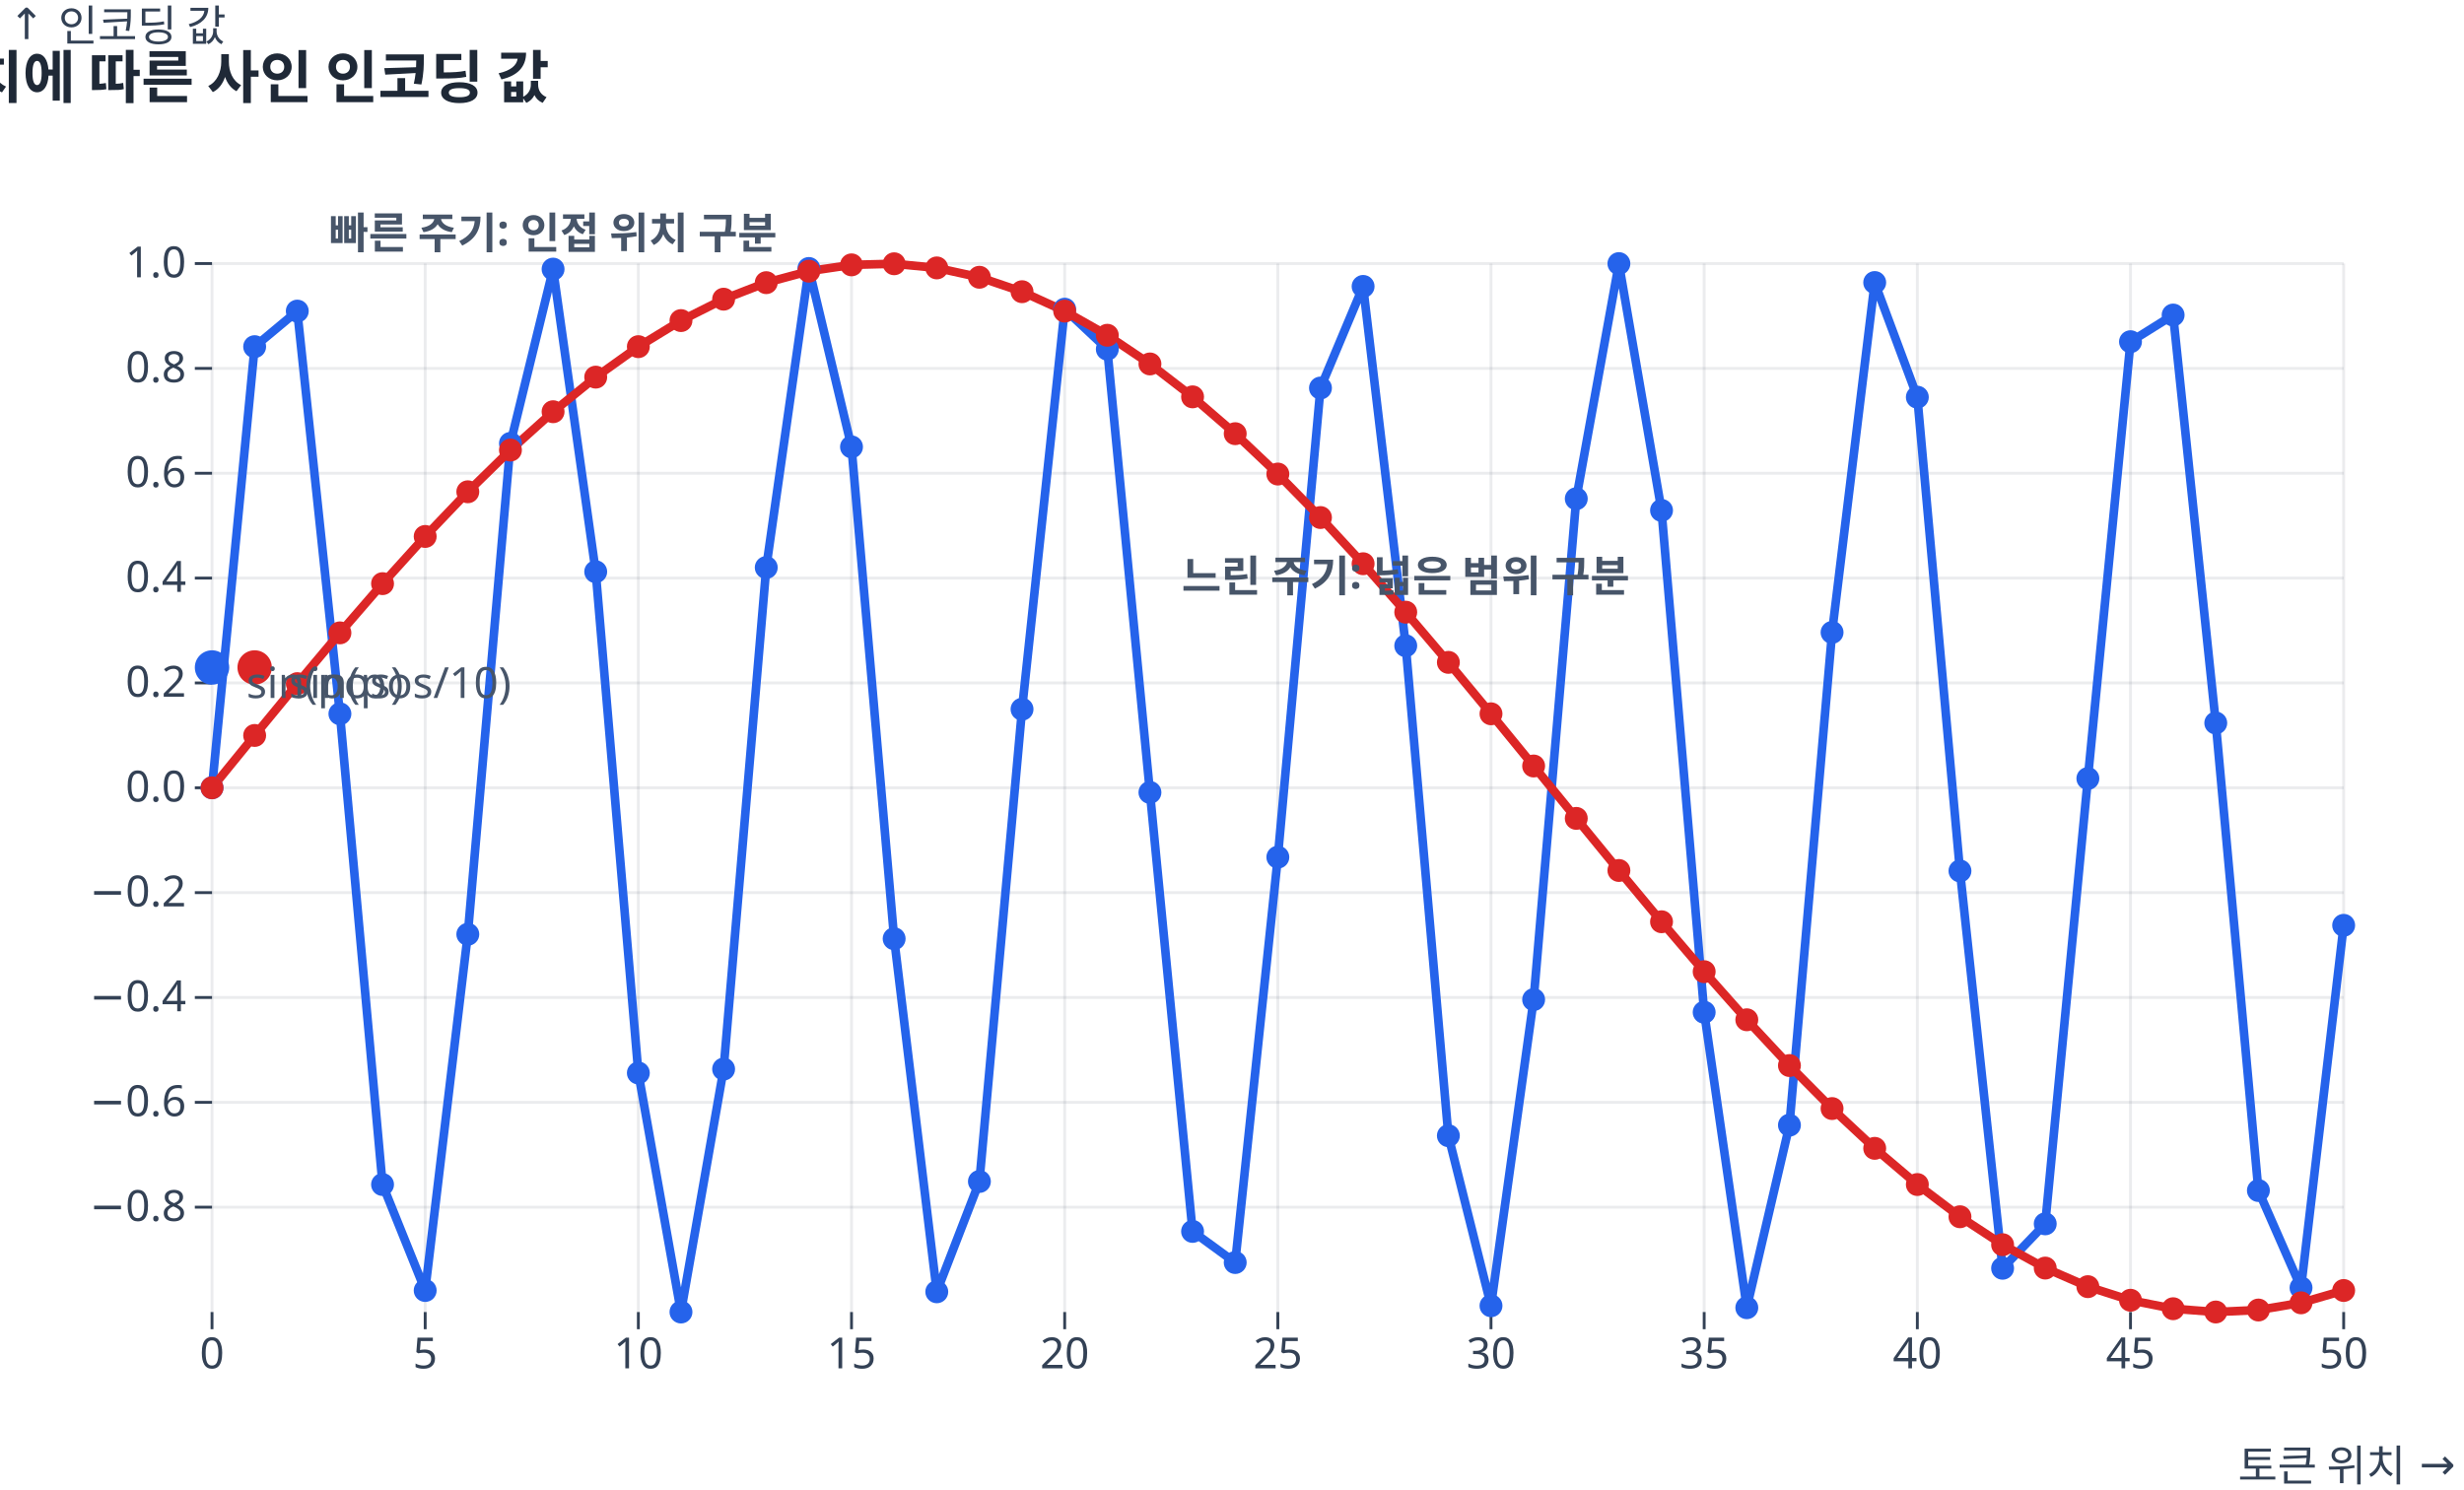
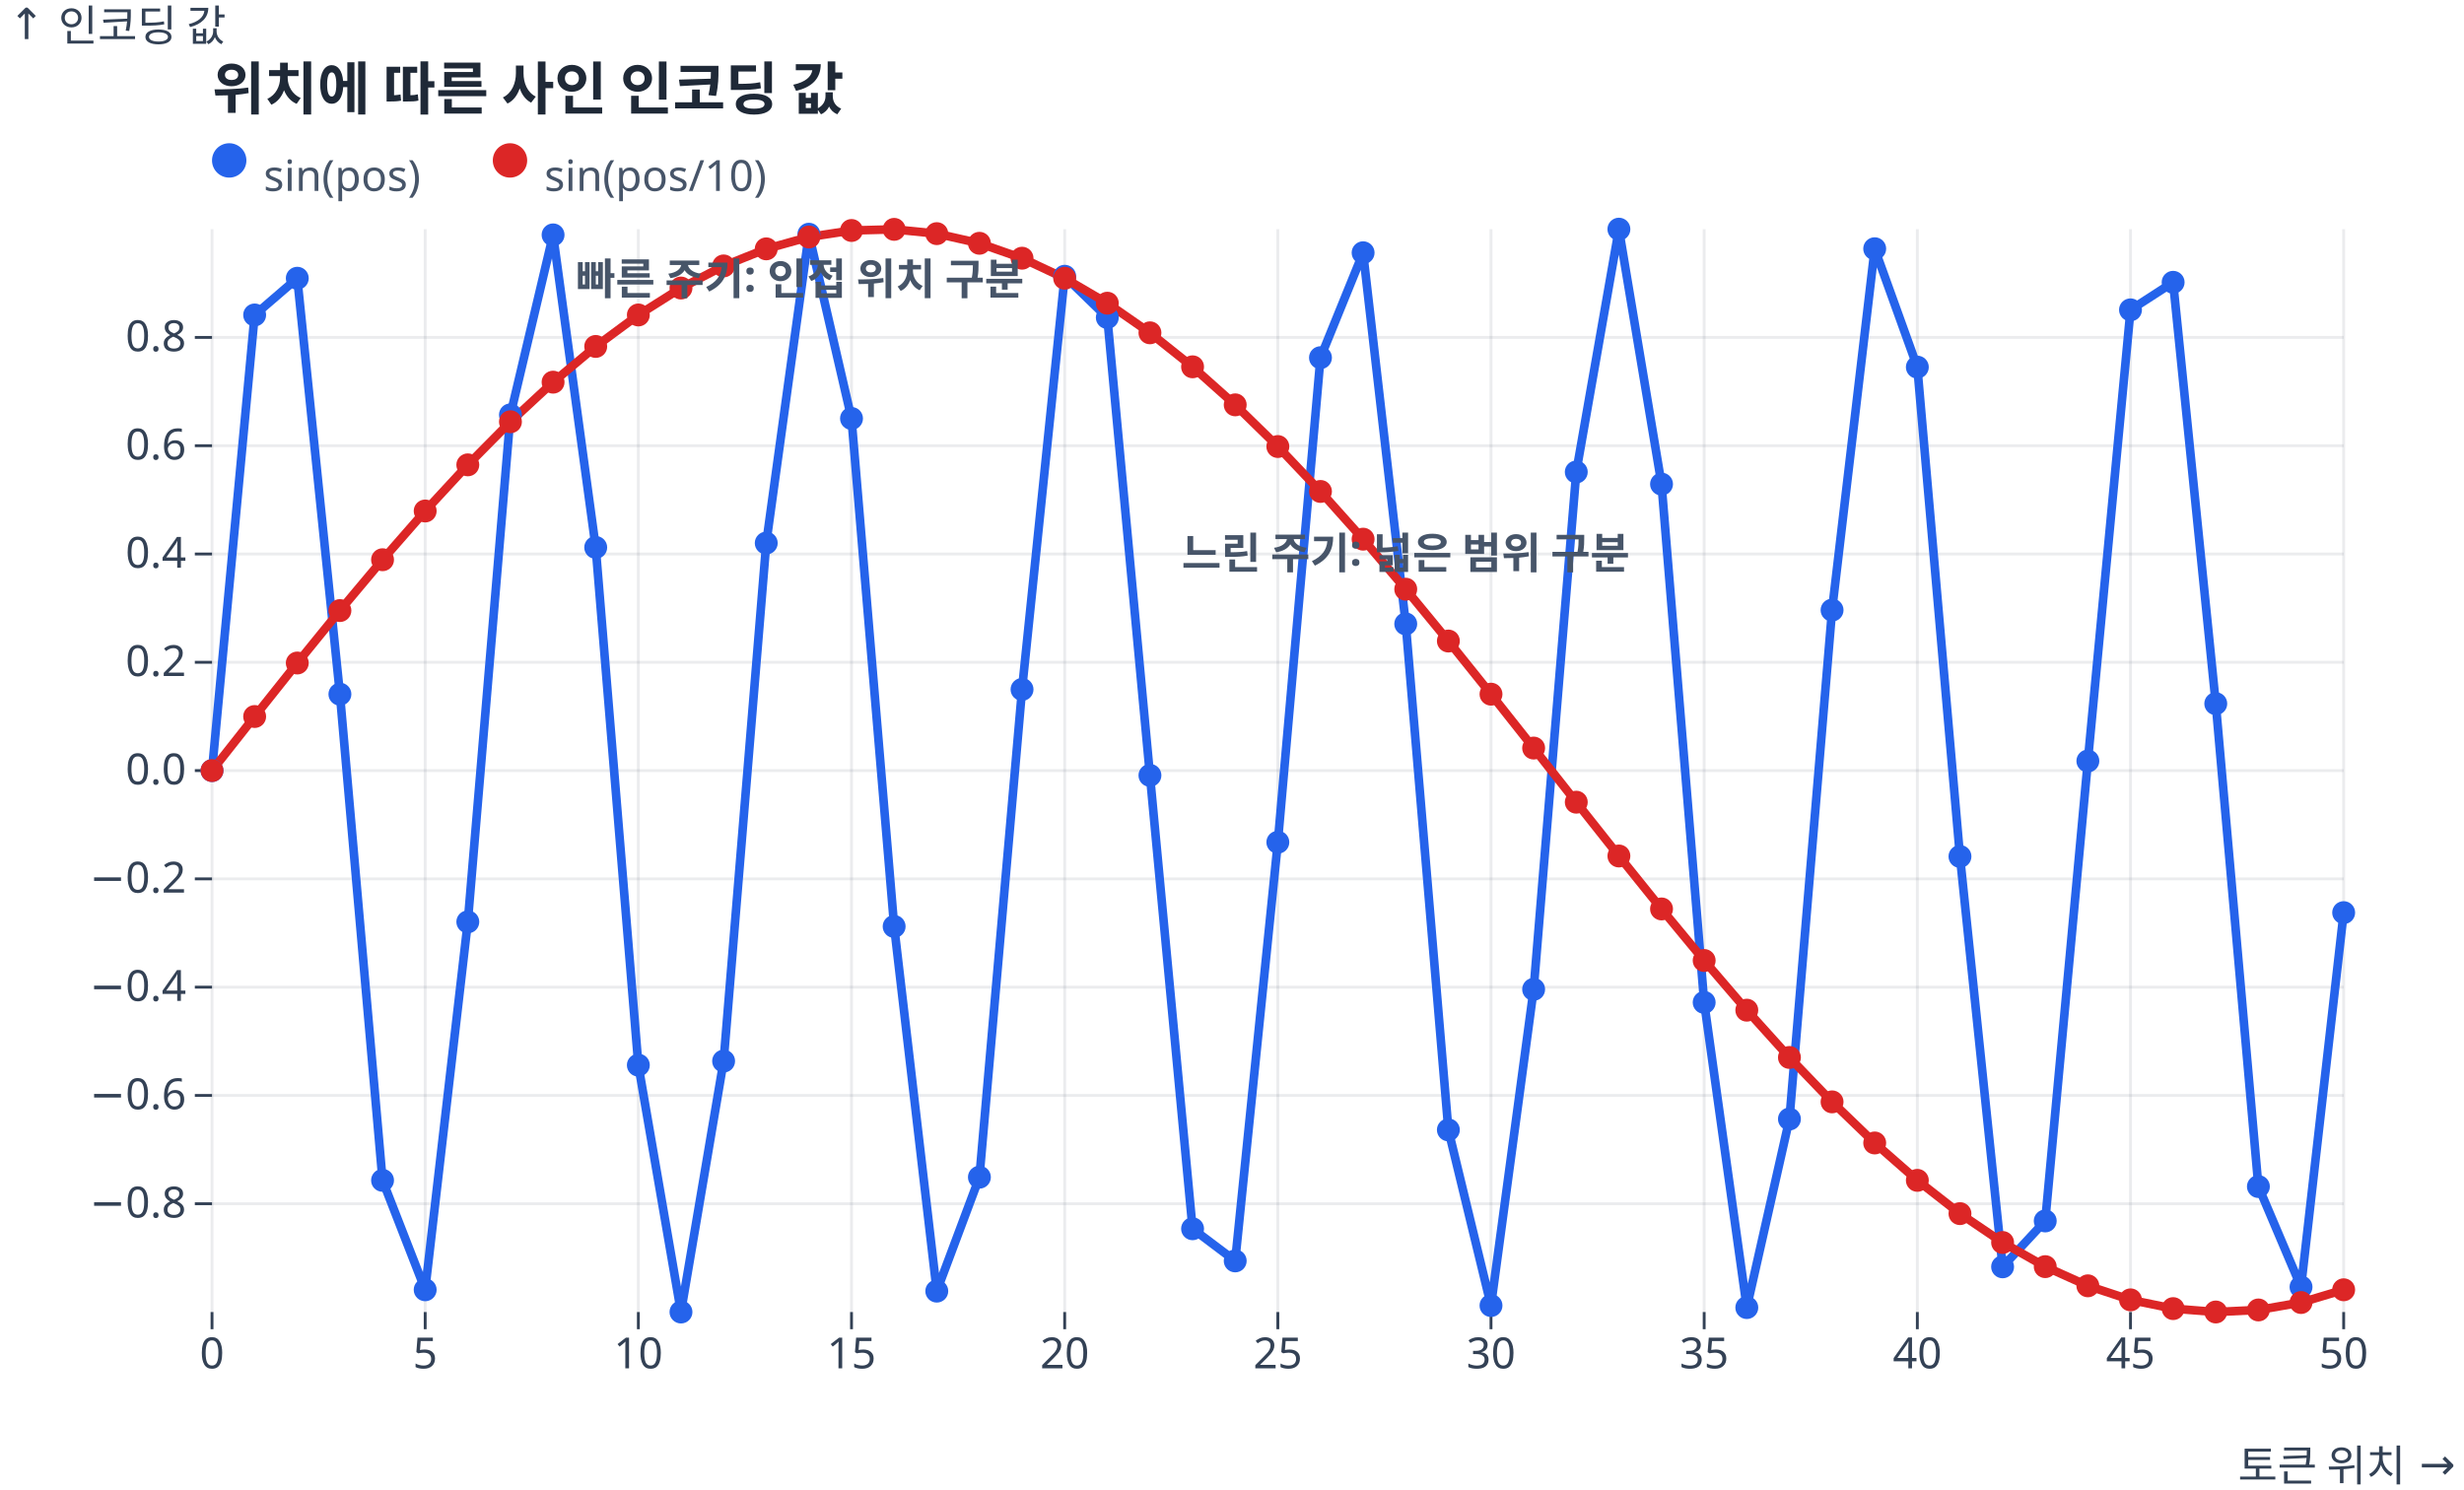
<svg xmlns="http://www.w3.org/2000/svg" class="plot-d6a7b5" fill="currentColor" font-family="system-ui, sans-serif" font-size="10" text-anchor="middle" width="860" height="520" viewBox="0 0 860 520" style="background: rgb(248, 250, 252); color: rgb(51, 65, 85); font-family: system-ui, sans-serif; font-size: 15px;" role="img" aria-label="위치에 따른 사인 인코딩 값: sin(pos), sin(pos/10) 계열 차트">
  <style>:where(.plot-d6a7b5) {
  --plot-background: white;
  display: block;
  height: auto;
  height: intrinsic;
  max-width: 100%;
}
:where(.plot-d6a7b5 text),
:where(.plot-d6a7b5 tspan) {
  white-space: pre;
}</style>
  <g aria-label="y-grid" aria-hidden="true" stroke="currentColor" stroke-opacity="0.1">
-     <line x1="74" x2="818" y1="421.402" y2="421.402" />
-     <line x1="74" x2="818" y1="384.801" y2="384.801" />
-     <line x1="74" x2="818" y1="348.201" y2="348.201" />
-     <line x1="74" x2="818" y1="311.601" y2="311.601" />
-     <line x1="74" x2="818" y1="275.001" y2="275.001" />
-     <line x1="74" x2="818" y1="238.401" y2="238.401" />
-     <line x1="74" x2="818" y1="201.801" y2="201.801" />
-     <line x1="74" x2="818" y1="165.2" y2="165.2" />
-     <line x1="74" x2="818" y1="128.6" y2="128.6" />
-     <line x1="74" x2="818" y1="92" y2="92" />
+     <line x1="74" x2="818" y1="420.2" y2="420.2" />
+     <line x1="74" x2="818" y1="382.398" y2="382.398" />
+     <line x1="74" x2="818" y1="344.596" y2="344.596" />
+     <line x1="74" x2="818" y1="306.794" y2="306.794" />
+     <line x1="74" x2="818" y1="268.993" y2="268.993" />
+     <line x1="74" x2="818" y1="231.191" y2="231.191" />
+     <line x1="74" x2="818" y1="193.389" y2="193.389" />
+     <line x1="74" x2="818" y1="155.587" y2="155.587" />
+     <line x1="74" x2="818" y1="117.785" y2="117.785" />
  </g>
  <g aria-label="y-axis tick" aria-hidden="true" fill="none" stroke="currentColor">
-     <path transform="translate(74,421.4016)" d="M0,0L-6,0" />
-     <path transform="translate(74,384.8014)" d="M0,0L-6,0" />
-     <path transform="translate(74,348.2013)" d="M0,0L-6,0" />
-     <path transform="translate(74,311.6011)" d="M0,0L-6,0" />
-     <path transform="translate(74,275.0009)" d="M0,0L-6,0" />
-     <path transform="translate(74,238.4007)" d="M0,0L-6,0" />
-     <path transform="translate(74,201.8005)" d="M0,0L-6,0" />
-     <path transform="translate(74,165.2004)" d="M0,0L-6,0" />
-     <path transform="translate(74,128.6002)" d="M0,0L-6,0" />
-     <path transform="translate(74,92)" d="M0,0L-6,0" />
+     <path transform="translate(74,420.2)" d="M0,0L-6,0" />
+     <path transform="translate(74,382.3981)" d="M0,0L-6,0" />
+     <path transform="translate(74,344.5963)" d="M0,0L-6,0" />
+     <path transform="translate(74,306.7944)" d="M0,0L-6,0" />
+     <path transform="translate(74,268.9926)" d="M0,0L-6,0" />
+     <path transform="translate(74,231.1907)" d="M0,0L-6,0" />
+     <path transform="translate(74,193.3889)" d="M0,0L-6,0" />
+     <path transform="translate(74,155.587)" d="M0,0L-6,0" />
+     <path transform="translate(74,117.7852)" d="M0,0L-6,0" />
  </g>
  <g aria-label="y-axis tick label" text-anchor="end" font-variant="tabular-nums" transform="translate(-9,0)">
-     <text y="0.32em" transform="translate(74,421.4016)">−0.8</text>
-     <text y="0.32em" transform="translate(74,384.8014)">−0.6</text>
-     <text y="0.32em" transform="translate(74,348.2013)">−0.4</text>
-     <text y="0.32em" transform="translate(74,311.6011)">−0.2</text>
-     <text y="0.32em" transform="translate(74,275.0009)">0.0</text>
-     <text y="0.32em" transform="translate(74,238.4007)">0.2</text>
-     <text y="0.32em" transform="translate(74,201.8005)">0.4</text>
-     <text y="0.32em" transform="translate(74,165.2004)">0.6</text>
-     <text y="0.32em" transform="translate(74,128.6002)">0.8</text>
-     <text y="0.32em" transform="translate(74,92)">1.0</text>
-   </g>
-   <g aria-label="y-axis label" text-anchor="start" transform="translate(-71,-89)">
-     <text y="0.71em" transform="translate(74,92)">↑ 인코딩 값</text>
+     <text y="0.32em" transform="translate(74,420.2)">−0.8</text>
+     <text y="0.32em" transform="translate(74,382.3981)">−0.6</text>
+     <text y="0.32em" transform="translate(74,344.5963)">−0.4</text>
+     <text y="0.32em" transform="translate(74,306.7944)">−0.2</text>
+     <text y="0.32em" transform="translate(74,268.9926)">0.0</text>
+     <text y="0.32em" transform="translate(74,231.1907)">0.2</text>
+     <text y="0.32em" transform="translate(74,193.3889)">0.4</text>
+     <text y="0.32em" transform="translate(74,155.587)">0.6</text>
+     <text y="0.32em" transform="translate(74,117.7852)">0.8</text>
+   </g>
+   <g aria-label="y-axis label" text-anchor="start" transform="translate(-71,-77)">
+     <text y="0.71em" transform="translate(74,80)">↑ 인코딩 값</text>
  </g>
  <g aria-label="x-grid" aria-hidden="true" stroke="currentColor" stroke-opacity="0.1">
-     <line x1="74" x2="74" y1="92" y2="458" />
-     <line x1="148.4" x2="148.4" y1="92" y2="458" />
-     <line x1="222.8" x2="222.8" y1="92" y2="458" />
-     <line x1="297.2" x2="297.2" y1="92" y2="458" />
-     <line x1="371.6" x2="371.6" y1="92" y2="458" />
-     <line x1="446" x2="446" y1="92" y2="458" />
-     <line x1="520.4" x2="520.4" y1="92" y2="458" />
-     <line x1="594.8" x2="594.8" y1="92" y2="458" />
-     <line x1="669.2" x2="669.2" y1="92" y2="458" />
-     <line x1="743.6" x2="743.6" y1="92" y2="458" />
-     <line x1="818" x2="818" y1="92" y2="458" />
+     <line x1="74" x2="74" y1="80" y2="458" />
+     <line x1="148.4" x2="148.4" y1="80" y2="458" />
+     <line x1="222.8" x2="222.8" y1="80" y2="458" />
+     <line x1="297.2" x2="297.2" y1="80" y2="458" />
+     <line x1="371.6" x2="371.6" y1="80" y2="458" />
+     <line x1="446" x2="446" y1="80" y2="458" />
+     <line x1="520.4" x2="520.4" y1="80" y2="458" />
+     <line x1="594.8" x2="594.8" y1="80" y2="458" />
+     <line x1="669.2" x2="669.2" y1="80" y2="458" />
+     <line x1="743.6" x2="743.6" y1="80" y2="458" />
+     <line x1="818" x2="818" y1="80" y2="458" />
  </g>
  <g aria-label="x-axis tick" aria-hidden="true" fill="none" stroke="currentColor">
    <path transform="translate(74,458)" d="M0,0L0,6" />
    <path transform="translate(148.4,458)" d="M0,0L0,6" />
    <path transform="translate(222.8,458)" d="M0,0L0,6" />
    <path transform="translate(297.2,458)" d="M0,0L0,6" />
    <path transform="translate(371.6,458)" d="M0,0L0,6" />
    <path transform="translate(446,458)" d="M0,0L0,6" />
    <path transform="translate(520.4,458)" d="M0,0L0,6" />
    <path transform="translate(594.8,458)" d="M0,0L0,6" />
    <path transform="translate(669.2,458)" d="M0,0L0,6" />
    <path transform="translate(743.6,458)" d="M0,0L0,6" />
    <path transform="translate(818,458)" d="M0,0L0,6" />
  </g>
  <g aria-label="x-axis tick label" font-variant="tabular-nums" transform="translate(0,9)">
    <text y="0.71em" transform="translate(74,458)">0</text>
    <text y="0.71em" transform="translate(148.4,458)">5</text>
    <text y="0.71em" transform="translate(222.8,458)">10</text>
    <text y="0.71em" transform="translate(297.2,458)">15</text>
    <text y="0.71em" transform="translate(371.6,458)">20</text>
    <text y="0.71em" transform="translate(446,458)">25</text>
    <text y="0.71em" transform="translate(520.4,458)">30</text>
    <text y="0.71em" transform="translate(594.8,458)">35</text>
    <text y="0.71em" transform="translate(669.2,458)">40</text>
    <text y="0.71em" transform="translate(743.6,458)">45</text>
    <text y="0.71em" transform="translate(818,458)">50</text>
  </g>
  <g aria-label="x-axis label" text-anchor="end" transform="translate(39,59)">
    <text transform="translate(818,458)">토큰 위치 →</text>
  </g>
-   <g aria-label="text" fill="#1f2937" font-size="20" font-weight="700" transform="translate(0,-72)">
-     <text y="0.71em" transform="translate(81.44,92)">위치에 따른 사인 인코딩 값</text>
+   <g aria-label="text" fill="#1f2937" text-anchor="start" font-size="20" font-weight="700" transform="translate(0,-56)">
+     <text y="0.71em" transform="translate(74,80)">위치에 따른 사인 인코딩 값</text>
+   </g>
+   <g aria-label="dot" fill="#2563eb" transform="translate(6,-24)">
+     <circle cx="74" cy="80" r="6" />
+   </g>
+   <g aria-label="text" fill="#475569" text-anchor="start" transform="translate(18,-24)">
+     <text y="0.71em" transform="translate(74,80)">sin(pos)</text>
+   </g>
+   <g aria-label="dot" fill="#dc2626" transform="translate(104,-24)">
+     <circle cx="74" cy="80" r="6" />
+   </g>
+   <g aria-label="text" fill="#475569" text-anchor="start" transform="translate(116,-24)">
+     <text y="0.71em" transform="translate(74,80)">sin(pos/10)</text>
  </g>
  <g aria-label="line" fill="none" stroke-width="3" stroke-linejoin="round" stroke-linecap="round">
-     <path stroke="#2563eb" d="M74,275.001L88.88,121.011L103.76,108.599L118.64,249.176L133.52,413.496L148.4,450.485L163.28,326.134L178.16,154.772L193.04,93.947L207.92,199.583L222.8,374.557L237.68,458L252.56,373.194L267.44,198.11L282.32,93.719L297.2,155.998L312.08,327.687L326.96,450.937L341.84,412.432L356.72,247.573L371.6,107.931L386.48,121.892L401.36,276.621L416.24,429.86L431.12,440.723L446,299.221L460.88,135.452L475.76,99.983L490.64,225.425L505.52,396.446L520.4,455.812L535.28,348.94L550.16,174.089L565.04,92.016L579.92,178.178L594.8,353.359L609.68,456.497L624.56,392.769L639.44,220.765L654.32,98.625L669.2,138.645L684.08,304.029L698.96,442.725L713.84,427.216L728.72,271.761L743.6,119.285L758.48,109.973L773.36,252.387L788.24,415.592L803.12,449.538L818,323.016" />
-     <path stroke="#dc2626" d="M74,275.001L88.88,256.731L103.76,238.644L118.64,220.92L133.52,203.737L148.4,187.266L163.28,171.671L178.16,157.108L193.04,143.724L207.92,131.651L222.8,121.011L237.68,111.909L252.56,104.437L267.44,98.669L282.32,94.663L297.2,92.458L312.08,92.078L326.96,93.525L341.84,96.786L356.72,101.827L371.6,108.599L386.48,117.033L401.36,127.045L416.24,138.536L431.12,151.391L446,165.48L460.88,180.664L475.76,196.79L490.64,213.698L505.52,231.218L520.4,249.176L535.28,267.392L550.16,285.683L565.04,303.868L579.92,321.765L594.8,339.195L609.68,355.983L624.56,371.961L639.44,386.971L654.32,400.863L669.2,413.496L684.08,424.746L698.96,434.5L713.84,442.66L728.72,449.145L743.6,453.89L758.48,456.847L773.36,457.988L788.24,457.3L803.12,454.791L818,450.485" />
+     <path stroke="#2563eb" d="M74,268.993L88.88,109.947L103.76,97.127L118.64,242.32L133.52,412.035L148.4,450.238L163.28,321.805L178.16,144.816L193.04,81.995L207.92,191.098L222.8,371.818L237.68,458L252.56,370.41L267.44,189.577L282.32,81.759L297.2,146.082L312.08,323.409L326.96,450.706L341.84,410.936L356.72,240.664L371.6,96.437L386.48,110.857L401.36,270.666L416.24,428.936L431.12,440.155L446,294.008L460.88,124.862L475.76,88.229L490.64,217.789L505.52,394.426L520.4,455.74L535.28,345.359L550.16,164.768L565.04,80L579.92,168.991L594.8,349.923L609.68,456.448L624.56,390.627L639.44,212.976L654.32,86.826L669.2,128.159L684.08,298.974L698.96,442.224L713.84,426.206L728.72,265.647L743.6,108.164L758.48,98.546L773.36,245.636L788.24,414.2L803.12,449.261L818,318.584" />
+     <path stroke="#dc2626" d="M74,268.993L88.88,250.123L103.76,231.442L118.64,213.137L133.52,195.389L148.4,178.377L163.28,162.27L178.16,147.229L193.04,133.406L207.92,120.937L222.8,109.947L237.68,100.546L252.56,92.829L267.44,86.871L282.32,82.733L297.2,80.457L312.08,80.064L326.96,81.559L341.84,84.926L356.72,90.133L371.6,97.127L386.48,105.838L401.36,116.179L416.24,128.047L431.12,141.324L446,155.876L460.88,171.558L475.76,188.214L490.64,205.677L505.52,223.772L520.4,242.32L535.28,261.133L550.16,280.026L565.04,298.808L579.92,317.292L594.8,335.294L609.68,352.633L624.56,369.137L639.44,384.639L654.32,398.987L669.2,412.035L684.08,423.655L698.96,433.728L713.84,442.156L728.72,448.854L743.6,453.755L758.48,456.809L773.36,457.987L788.24,457.277L803.12,454.685L818,450.238" />
  </g>
  <g aria-label="dot">
-     <circle cx="74" cy="275.001" r="4" fill="#2563eb" />
-     <circle cx="74" cy="275.001" r="4" fill="#dc2626" />
-     <circle cx="88.88" cy="121.011" r="4" fill="#2563eb" />
-     <circle cx="88.88" cy="256.731" r="4" fill="#dc2626" />
-     <circle cx="103.76" cy="108.599" r="4" fill="#2563eb" />
-     <circle cx="103.76" cy="238.644" r="4" fill="#dc2626" />
-     <circle cx="118.64" cy="249.176" r="4" fill="#2563eb" />
-     <circle cx="118.64" cy="220.92" r="4" fill="#dc2626" />
-     <circle cx="133.52" cy="413.496" r="4" fill="#2563eb" />
-     <circle cx="133.52" cy="203.737" r="4" fill="#dc2626" />
-     <circle cx="148.4" cy="450.485" r="4" fill="#2563eb" />
-     <circle cx="148.4" cy="187.266" r="4" fill="#dc2626" />
-     <circle cx="163.28" cy="326.134" r="4" fill="#2563eb" />
-     <circle cx="163.28" cy="171.671" r="4" fill="#dc2626" />
-     <circle cx="178.16" cy="154.772" r="4" fill="#2563eb" />
-     <circle cx="178.16" cy="157.108" r="4" fill="#dc2626" />
-     <circle cx="193.04" cy="93.947" r="4" fill="#2563eb" />
-     <circle cx="193.04" cy="143.724" r="4" fill="#dc2626" />
-     <circle cx="207.92" cy="199.583" r="4" fill="#2563eb" />
-     <circle cx="207.92" cy="131.651" r="4" fill="#dc2626" />
-     <circle cx="222.8" cy="374.557" r="4" fill="#2563eb" />
-     <circle cx="222.8" cy="121.011" r="4" fill="#dc2626" />
+     <circle cx="74" cy="268.993" r="4" fill="#2563eb" />
+     <circle cx="74" cy="268.993" r="4" fill="#dc2626" />
+     <circle cx="88.88" cy="109.947" r="4" fill="#2563eb" />
+     <circle cx="88.88" cy="250.123" r="4" fill="#dc2626" />
+     <circle cx="103.76" cy="97.127" r="4" fill="#2563eb" />
+     <circle cx="103.76" cy="231.442" r="4" fill="#dc2626" />
+     <circle cx="118.64" cy="242.32" r="4" fill="#2563eb" />
+     <circle cx="118.64" cy="213.137" r="4" fill="#dc2626" />
+     <circle cx="133.52" cy="412.035" r="4" fill="#2563eb" />
+     <circle cx="133.52" cy="195.389" r="4" fill="#dc2626" />
+     <circle cx="148.4" cy="450.238" r="4" fill="#2563eb" />
+     <circle cx="148.4" cy="178.377" r="4" fill="#dc2626" />
+     <circle cx="163.28" cy="321.805" r="4" fill="#2563eb" />
+     <circle cx="163.28" cy="162.27" r="4" fill="#dc2626" />
+     <circle cx="178.16" cy="144.816" r="4" fill="#2563eb" />
+     <circle cx="178.16" cy="147.229" r="4" fill="#dc2626" />
+     <circle cx="193.04" cy="81.995" r="4" fill="#2563eb" />
+     <circle cx="193.04" cy="133.406" r="4" fill="#dc2626" />
+     <circle cx="207.92" cy="191.098" r="4" fill="#2563eb" />
+     <circle cx="207.92" cy="120.937" r="4" fill="#dc2626" />
+     <circle cx="222.8" cy="371.818" r="4" fill="#2563eb" />
+     <circle cx="222.8" cy="109.947" r="4" fill="#dc2626" />
    <circle cx="237.68" cy="458" r="4" fill="#2563eb" />
-     <circle cx="237.68" cy="111.909" r="4" fill="#dc2626" />
-     <circle cx="252.56" cy="373.194" r="4" fill="#2563eb" />
-     <circle cx="252.56" cy="104.437" r="4" fill="#dc2626" />
-     <circle cx="267.44" cy="198.11" r="4" fill="#2563eb" />
-     <circle cx="267.44" cy="98.669" r="4" fill="#dc2626" />
-     <circle cx="282.32" cy="93.719" r="4" fill="#2563eb" />
-     <circle cx="282.32" cy="94.663" r="4" fill="#dc2626" />
-     <circle cx="297.2" cy="155.998" r="4" fill="#2563eb" />
-     <circle cx="297.2" cy="92.458" r="4" fill="#dc2626" />
-     <circle cx="312.08" cy="327.687" r="4" fill="#2563eb" />
-     <circle cx="312.08" cy="92.078" r="4" fill="#dc2626" />
-     <circle cx="326.96" cy="450.937" r="4" fill="#2563eb" />
-     <circle cx="326.96" cy="93.525" r="4" fill="#dc2626" />
-     <circle cx="341.84" cy="412.432" r="4" fill="#2563eb" />
-     <circle cx="341.84" cy="96.786" r="4" fill="#dc2626" />
-     <circle cx="356.72" cy="247.573" r="4" fill="#2563eb" />
-     <circle cx="356.72" cy="101.827" r="4" fill="#dc2626" />
-     <circle cx="371.6" cy="107.931" r="4" fill="#2563eb" />
-     <circle cx="371.6" cy="108.599" r="4" fill="#dc2626" />
-     <circle cx="386.48" cy="121.892" r="4" fill="#2563eb" />
-     <circle cx="386.48" cy="117.033" r="4" fill="#dc2626" />
-     <circle cx="401.36" cy="276.621" r="4" fill="#2563eb" />
-     <circle cx="401.36" cy="127.045" r="4" fill="#dc2626" />
-     <circle cx="416.24" cy="429.86" r="4" fill="#2563eb" />
-     <circle cx="416.24" cy="138.536" r="4" fill="#dc2626" />
-     <circle cx="431.12" cy="440.723" r="4" fill="#2563eb" />
-     <circle cx="431.12" cy="151.391" r="4" fill="#dc2626" />
-     <circle cx="446" cy="299.221" r="4" fill="#2563eb" />
-     <circle cx="446" cy="165.48" r="4" fill="#dc2626" />
-     <circle cx="460.88" cy="135.452" r="4" fill="#2563eb" />
-     <circle cx="460.88" cy="180.664" r="4" fill="#dc2626" />
-     <circle cx="475.76" cy="99.983" r="4" fill="#2563eb" />
-     <circle cx="475.76" cy="196.79" r="4" fill="#dc2626" />
-     <circle cx="490.64" cy="225.425" r="4" fill="#2563eb" />
-     <circle cx="490.64" cy="213.698" r="4" fill="#dc2626" />
-     <circle cx="505.52" cy="396.446" r="4" fill="#2563eb" />
-     <circle cx="505.52" cy="231.218" r="4" fill="#dc2626" />
-     <circle cx="520.4" cy="455.812" r="4" fill="#2563eb" />
-     <circle cx="520.4" cy="249.176" r="4" fill="#dc2626" />
-     <circle cx="535.28" cy="348.94" r="4" fill="#2563eb" />
-     <circle cx="535.28" cy="267.392" r="4" fill="#dc2626" />
-     <circle cx="550.16" cy="174.089" r="4" fill="#2563eb" />
-     <circle cx="550.16" cy="285.683" r="4" fill="#dc2626" />
-     <circle cx="565.04" cy="92.016" r="4" fill="#2563eb" />
-     <circle cx="565.04" cy="303.868" r="4" fill="#dc2626" />
-     <circle cx="579.92" cy="178.178" r="4" fill="#2563eb" />
-     <circle cx="579.92" cy="321.765" r="4" fill="#dc2626" />
-     <circle cx="594.8" cy="353.359" r="4" fill="#2563eb" />
-     <circle cx="594.8" cy="339.195" r="4" fill="#dc2626" />
-     <circle cx="609.68" cy="456.497" r="4" fill="#2563eb" />
-     <circle cx="609.68" cy="355.983" r="4" fill="#dc2626" />
-     <circle cx="624.56" cy="392.769" r="4" fill="#2563eb" />
-     <circle cx="624.56" cy="371.961" r="4" fill="#dc2626" />
-     <circle cx="639.44" cy="220.765" r="4" fill="#2563eb" />
-     <circle cx="639.44" cy="386.971" r="4" fill="#dc2626" />
-     <circle cx="654.32" cy="98.625" r="4" fill="#2563eb" />
-     <circle cx="654.32" cy="400.863" r="4" fill="#dc2626" />
-     <circle cx="669.2" cy="138.645" r="4" fill="#2563eb" />
-     <circle cx="669.2" cy="413.496" r="4" fill="#dc2626" />
-     <circle cx="684.08" cy="304.029" r="4" fill="#2563eb" />
-     <circle cx="684.08" cy="424.746" r="4" fill="#dc2626" />
-     <circle cx="698.96" cy="442.725" r="4" fill="#2563eb" />
-     <circle cx="698.96" cy="434.5" r="4" fill="#dc2626" />
-     <circle cx="713.84" cy="427.216" r="4" fill="#2563eb" />
-     <circle cx="713.84" cy="442.66" r="4" fill="#dc2626" />
-     <circle cx="728.72" cy="271.761" r="4" fill="#2563eb" />
-     <circle cx="728.72" cy="449.145" r="4" fill="#dc2626" />
-     <circle cx="743.6" cy="119.285" r="4" fill="#2563eb" />
-     <circle cx="743.6" cy="453.89" r="4" fill="#dc2626" />
-     <circle cx="758.48" cy="109.973" r="4" fill="#2563eb" />
-     <circle cx="758.48" cy="456.847" r="4" fill="#dc2626" />
-     <circle cx="773.36" cy="252.387" r="4" fill="#2563eb" />
-     <circle cx="773.36" cy="457.988" r="4" fill="#dc2626" />
-     <circle cx="788.24" cy="415.592" r="4" fill="#2563eb" />
-     <circle cx="788.24" cy="457.3" r="4" fill="#dc2626" />
-     <circle cx="803.12" cy="449.538" r="4" fill="#2563eb" />
-     <circle cx="803.12" cy="454.791" r="4" fill="#dc2626" />
-     <circle cx="818" cy="323.016" r="4" fill="#2563eb" />
-     <circle cx="818" cy="450.485" r="4" fill="#dc2626" />
+     <circle cx="237.68" cy="100.546" r="4" fill="#dc2626" />
+     <circle cx="252.56" cy="370.41" r="4" fill="#2563eb" />
+     <circle cx="252.56" cy="92.829" r="4" fill="#dc2626" />
+     <circle cx="267.44" cy="189.577" r="4" fill="#2563eb" />
+     <circle cx="267.44" cy="86.871" r="4" fill="#dc2626" />
+     <circle cx="282.32" cy="81.759" r="4" fill="#2563eb" />
+     <circle cx="282.32" cy="82.733" r="4" fill="#dc2626" />
+     <circle cx="297.2" cy="146.082" r="4" fill="#2563eb" />
+     <circle cx="297.2" cy="80.457" r="4" fill="#dc2626" />
+     <circle cx="312.08" cy="323.409" r="4" fill="#2563eb" />
+     <circle cx="312.08" cy="80.064" r="4" fill="#dc2626" />
+     <circle cx="326.96" cy="450.706" r="4" fill="#2563eb" />
+     <circle cx="326.96" cy="81.559" r="4" fill="#dc2626" />
+     <circle cx="341.84" cy="410.936" r="4" fill="#2563eb" />
+     <circle cx="341.84" cy="84.926" r="4" fill="#dc2626" />
+     <circle cx="356.72" cy="240.664" r="4" fill="#2563eb" />
+     <circle cx="356.72" cy="90.133" r="4" fill="#dc2626" />
+     <circle cx="371.6" cy="96.437" r="4" fill="#2563eb" />
+     <circle cx="371.6" cy="97.127" r="4" fill="#dc2626" />
+     <circle cx="386.48" cy="110.857" r="4" fill="#2563eb" />
+     <circle cx="386.48" cy="105.838" r="4" fill="#dc2626" />
+     <circle cx="401.36" cy="270.666" r="4" fill="#2563eb" />
+     <circle cx="401.36" cy="116.179" r="4" fill="#dc2626" />
+     <circle cx="416.24" cy="428.936" r="4" fill="#2563eb" />
+     <circle cx="416.24" cy="128.047" r="4" fill="#dc2626" />
+     <circle cx="431.12" cy="440.155" r="4" fill="#2563eb" />
+     <circle cx="431.12" cy="141.324" r="4" fill="#dc2626" />
+     <circle cx="446" cy="294.008" r="4" fill="#2563eb" />
+     <circle cx="446" cy="155.876" r="4" fill="#dc2626" />
+     <circle cx="460.88" cy="124.862" r="4" fill="#2563eb" />
+     <circle cx="460.88" cy="171.558" r="4" fill="#dc2626" />
+     <circle cx="475.76" cy="88.229" r="4" fill="#2563eb" />
+     <circle cx="475.76" cy="188.214" r="4" fill="#dc2626" />
+     <circle cx="490.64" cy="217.789" r="4" fill="#2563eb" />
+     <circle cx="490.64" cy="205.677" r="4" fill="#dc2626" />
+     <circle cx="505.52" cy="394.426" r="4" fill="#2563eb" />
+     <circle cx="505.52" cy="223.772" r="4" fill="#dc2626" />
+     <circle cx="520.4" cy="455.74" r="4" fill="#2563eb" />
+     <circle cx="520.4" cy="242.32" r="4" fill="#dc2626" />
+     <circle cx="535.28" cy="345.359" r="4" fill="#2563eb" />
+     <circle cx="535.28" cy="261.133" r="4" fill="#dc2626" />
+     <circle cx="550.16" cy="164.768" r="4" fill="#2563eb" />
+     <circle cx="550.16" cy="280.026" r="4" fill="#dc2626" />
+     <circle cx="565.04" cy="80" r="4" fill="#2563eb" />
+     <circle cx="565.04" cy="298.808" r="4" fill="#dc2626" />
+     <circle cx="579.92" cy="168.991" r="4" fill="#2563eb" />
+     <circle cx="579.92" cy="317.292" r="4" fill="#dc2626" />
+     <circle cx="594.8" cy="349.923" r="4" fill="#2563eb" />
+     <circle cx="594.8" cy="335.294" r="4" fill="#dc2626" />
+     <circle cx="609.68" cy="456.448" r="4" fill="#2563eb" />
+     <circle cx="609.68" cy="352.633" r="4" fill="#dc2626" />
+     <circle cx="624.56" cy="390.627" r="4" fill="#2563eb" />
+     <circle cx="624.56" cy="369.137" r="4" fill="#dc2626" />
+     <circle cx="639.44" cy="212.976" r="4" fill="#2563eb" />
+     <circle cx="639.44" cy="384.639" r="4" fill="#dc2626" />
+     <circle cx="654.32" cy="86.826" r="4" fill="#2563eb" />
+     <circle cx="654.32" cy="398.987" r="4" fill="#dc2626" />
+     <circle cx="669.2" cy="128.159" r="4" fill="#2563eb" />
+     <circle cx="669.2" cy="412.035" r="4" fill="#dc2626" />
+     <circle cx="684.08" cy="298.974" r="4" fill="#2563eb" />
+     <circle cx="684.08" cy="423.655" r="4" fill="#dc2626" />
+     <circle cx="698.96" cy="442.224" r="4" fill="#2563eb" />
+     <circle cx="698.96" cy="433.728" r="4" fill="#dc2626" />
+     <circle cx="713.84" cy="426.206" r="4" fill="#2563eb" />
+     <circle cx="713.84" cy="442.156" r="4" fill="#dc2626" />
+     <circle cx="728.72" cy="265.647" r="4" fill="#2563eb" />
+     <circle cx="728.72" cy="448.854" r="4" fill="#dc2626" />
+     <circle cx="743.6" cy="108.164" r="4" fill="#2563eb" />
+     <circle cx="743.6" cy="453.755" r="4" fill="#dc2626" />
+     <circle cx="758.48" cy="98.546" r="4" fill="#2563eb" />
+     <circle cx="758.48" cy="456.809" r="4" fill="#dc2626" />
+     <circle cx="773.36" cy="245.636" r="4" fill="#2563eb" />
+     <circle cx="773.36" cy="457.987" r="4" fill="#dc2626" />
+     <circle cx="788.24" cy="414.2" r="4" fill="#2563eb" />
+     <circle cx="788.24" cy="457.277" r="4" fill="#dc2626" />
+     <circle cx="803.12" cy="449.261" r="4" fill="#2563eb" />
+     <circle cx="803.12" cy="454.685" r="4" fill="#dc2626" />
+     <circle cx="818" cy="318.584" r="4" fill="#2563eb" />
+     <circle cx="818" cy="450.238" r="4" fill="#dc2626" />
+   </g>
+   <g aria-label="text" fill="#475569" text-anchor="start" font-weight="600" transform="translate(8,16)">
+     <text y="0.32em" transform="translate(193.04,81.99473)">빠른 주기: 인접 위치 구분</text>
  </g>
  <g aria-label="text" fill="#475569" font-weight="600" transform="translate(0,-12)">
-     <text y="0.32em" transform="translate(193.04,93.94745)">빠른 주기: 인접 위치 구분</text>
-     <text y="0.32em" transform="translate(490.64,213.6978)">느린 주기: 넓은 범위 구분</text>
-   </g>
-   <g aria-label="dot" transform="translate(0,-42)">
-     <circle cx="74" cy="275.001" r="6" fill="#2563eb" />
-     <circle cx="88.88" cy="275.001" r="6" fill="#dc2626" />
-   </g>
-   <g aria-label="text" fill="#475569" text-anchor="start" transform="translate(12,-42)">
-     <text y="0.71em" transform="translate(74,275.0009)">sin(pos)</text>
-     <text y="0.71em" transform="translate(88.88,275.0009)">sin(pos/10)</text>
+     <text y="0.32em" transform="translate(490.64,205.6767)">느린 주기: 넓은 범위 구분</text>
  </g>
</svg>
